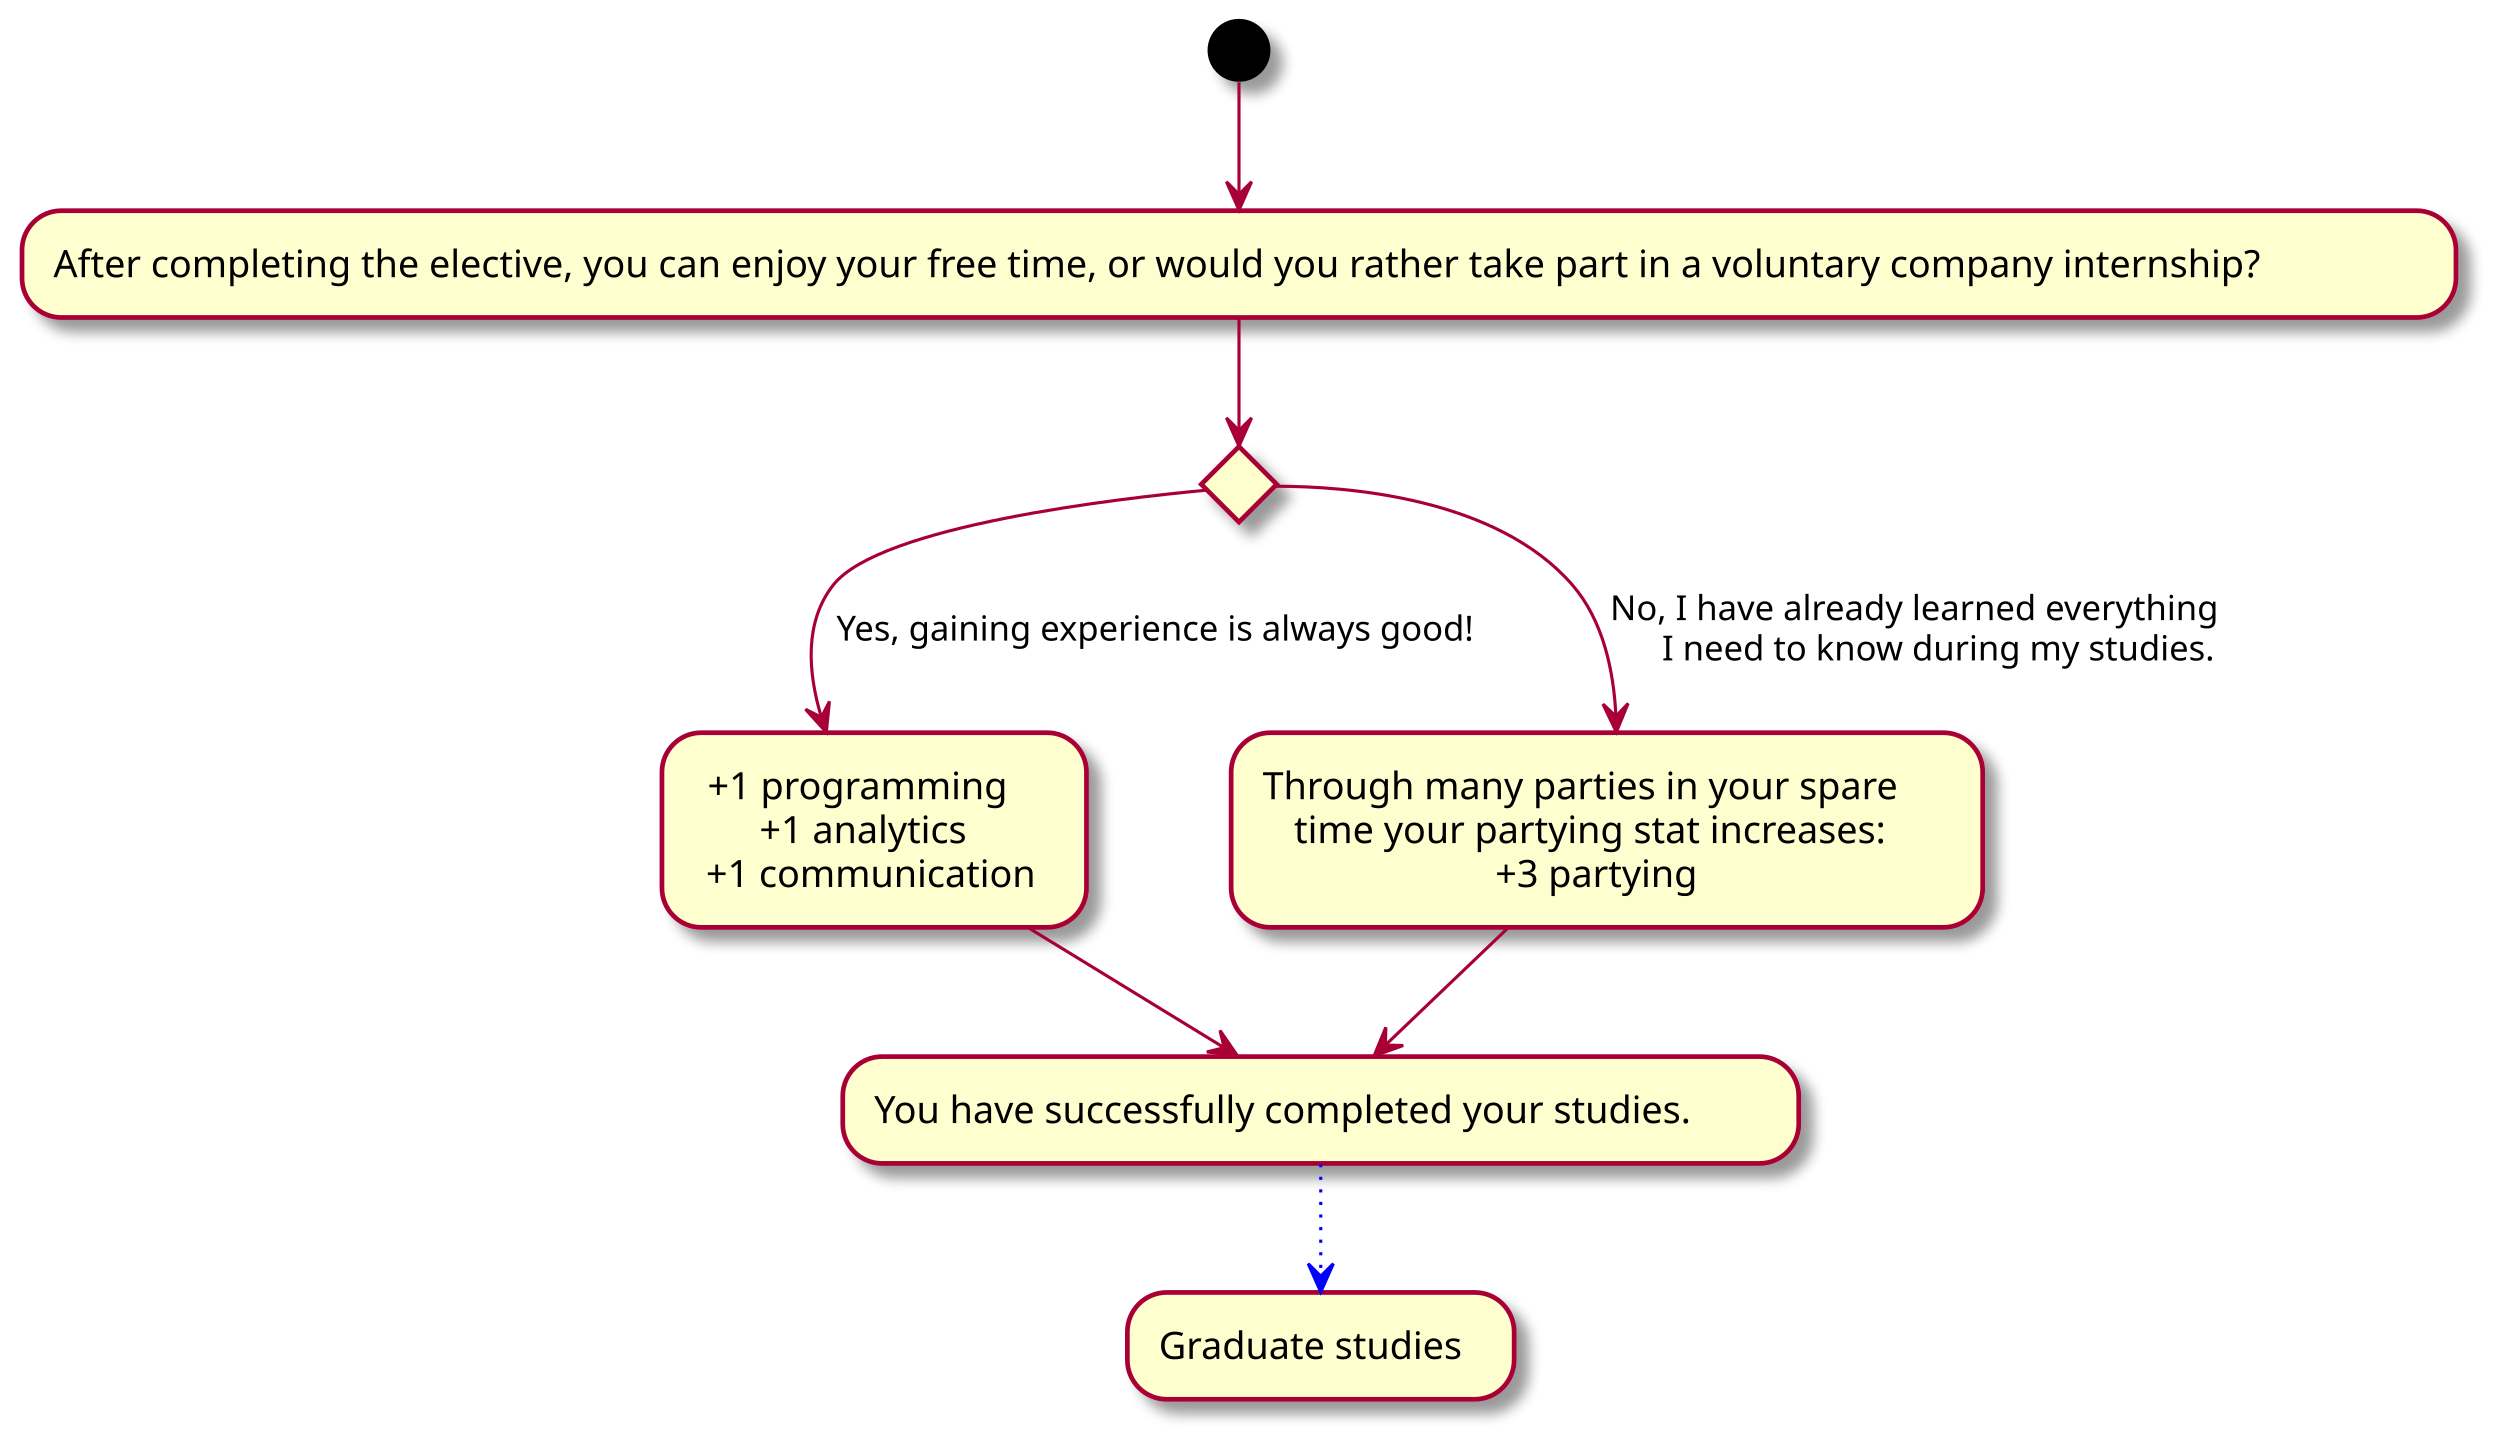
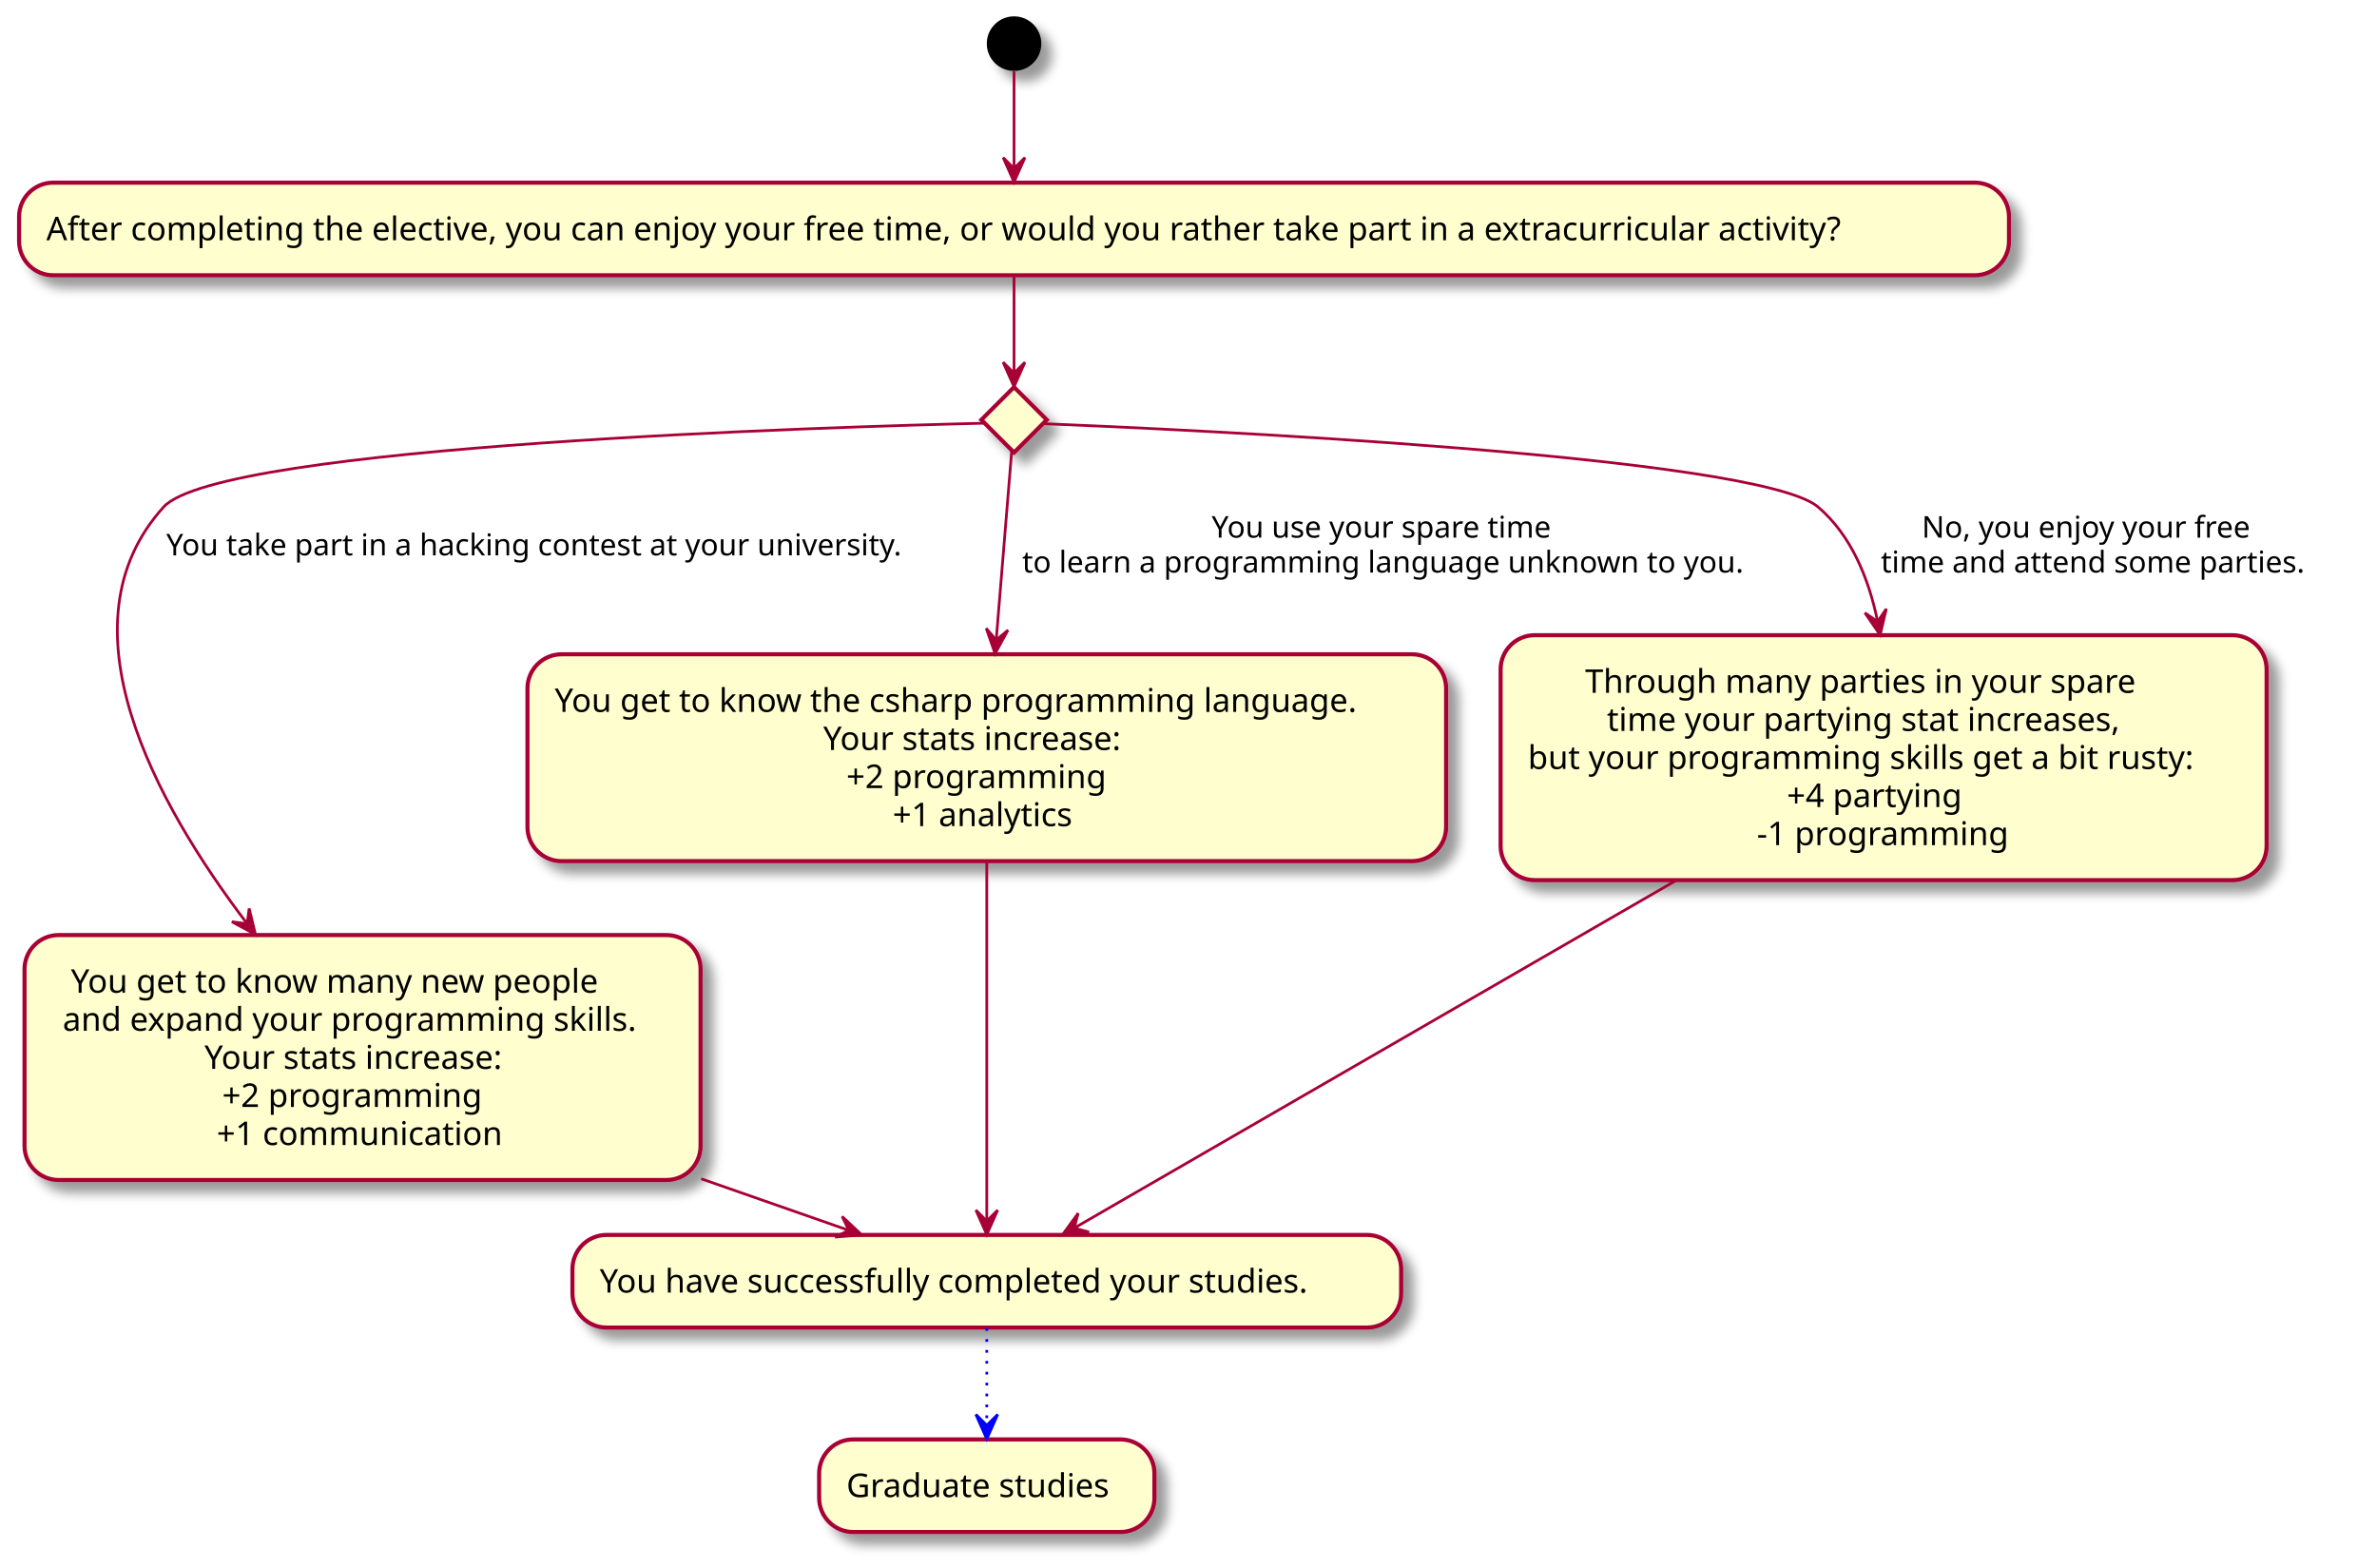
- <svg xmlns="http://www.w3.org/2000/svg" contentScriptType="application/ecmascript" contentStyleType="text/css" height="458px" preserveAspectRatio="none" style="width:795px;height:458px;" version="1.1" viewBox="0 0 795 458" width="795px" zoomAndPan="magnify">
+ <svg xmlns="http://www.w3.org/2000/svg" contentScriptType="application/ecmascript" contentStyleType="text/css" height="575px" preserveAspectRatio="none" style="width:872px;height:575px;" version="1.1" viewBox="0 0 872 575" width="872px" zoomAndPan="magnify">
  <defs>
-     <filter height="300%" id="f1iis3ie1cx30k" width="300%" x="-1" y="-1">
+     <filter height="300%" id="f40yjfpzdknob" width="300%" x="-1" y="-1">
      <feGaussianBlur result="blurOut" stdDeviation="2.0" />
      <feColorMatrix in="blurOut" result="blurOut2" type="matrix" values="0 0 0 0 0 0 0 0 0 0 0 0 0 0 0 0 0 0 .4 0" />
      <feOffset dx="4.0" dy="4.0" in="blurOut2" result="blurOut3" />
      <feBlend in="SourceGraphic" in2="blurOut3" mode="normal" />
    </filter>
  </defs>
  <g>
-     <ellipse cx="394" cy="16" fill="#000000" filter="url(#f1iis3ie1cx30k)" rx="10" ry="10" style="stroke: none; stroke-width: 1.0;" />
-     <rect fill="#FEFECE" filter="url(#f1iis3ie1cx30k)" height="33.969" rx="12.5" ry="12.5" style="stroke: #A80036; stroke-width: 1.5;" width="774" x="7" y="67" />
-     <text fill="#000000" font-family="sans-serif" font-size="12" lengthAdjust="spacingAndGlyphs" textLength="754" x="17" y="88.139">After completing the elective, you can enjoy your free time, or would you rather take part in a voluntary company internship?</text>
-     <polygon fill="#FEFECE" filter="url(#f1iis3ie1cx30k)" points="394,142,406,154,394,166,382,154,394,142" style="stroke: #A80036; stroke-width: 1.5;" />
-     <rect fill="#FEFECE" filter="url(#f1iis3ie1cx30k)" height="61.906" rx="12.5" ry="12.5" style="stroke: #A80036; stroke-width: 1.5;" width="135" x="210.5" y="233" />
-     <text fill="#000000" font-family="sans-serif" font-size="12" lengthAdjust="spacingAndGlyphs" textLength="102" x="225" y="254.139">+1 programming</text>
-     <text fill="#000000" font-family="sans-serif" font-size="12" lengthAdjust="spacingAndGlyphs" textLength="73" x="241.5" y="268.107">+1 analytics</text>
-     <text fill="#000000" font-family="sans-serif" font-size="12" lengthAdjust="spacingAndGlyphs" textLength="111" x="224.5" y="282.076">+1 communication</text>
-     <rect fill="#FEFECE" filter="url(#f1iis3ie1cx30k)" height="61.906" rx="12.5" ry="12.5" style="stroke: #A80036; stroke-width: 1.5;" width="239" x="391.5" y="233" />
-     <text fill="#000000" font-family="sans-serif" font-size="12" lengthAdjust="spacingAndGlyphs" textLength="215" x="401.5" y="254.139">Through many parties in your spare</text>
-     <text fill="#000000" font-family="sans-serif" font-size="12" lengthAdjust="spacingAndGlyphs" textLength="203" x="411.5" y="268.107">time your partying stat increases:</text>
-     <text fill="#000000" font-family="sans-serif" font-size="12" lengthAdjust="spacingAndGlyphs" textLength="71" x="475.5" y="282.076">+3 partying</text>
-     <rect fill="#FEFECE" filter="url(#f1iis3ie1cx30k)" height="33.969" rx="12.5" ry="12.5" style="stroke: #A80036; stroke-width: 1.5;" width="304" x="268" y="336" />
-     <text fill="#000000" font-family="sans-serif" font-size="12" lengthAdjust="spacingAndGlyphs" textLength="284" x="278" y="357.139">You have successfully completed your studies.</text>
-     <rect fill="#FEFECE" filter="url(#f1iis3ie1cx30k)" height="33.969" rx="12.5" ry="12.5" style="stroke: #A80036; stroke-width: 1.5;" width="123" x="358.5" y="411" />
-     <text fill="#000000" font-family="sans-serif" font-size="12" lengthAdjust="spacingAndGlyphs" textLength="103" x="368.5" y="432.139">Graduate studies</text>
-     <path d="M394,26.177 C394,35.269 394,49.527 394,61.485 " fill="none" id="start-to-After completing the elective, you can enjoy your free time, or would you rather take part in a voluntary company internship?" style="stroke: #A80036; stroke-width: 1.0;" />
-     <polygon fill="#A80036" points="394,66.791,398,57.791,394,61.791,390,57.791,394,66.791" style="stroke: #A80036; stroke-width: 1.0;" />
-     <path d="M394,101.115 C394,111.916 394,126.082 394,136.883 " fill="none" id="After completing the elective, you can enjoy your free time, or would you rather take part in a voluntary company internship?-to-#233898" style="stroke: #A80036; stroke-width: 1.0;" />
-     <polygon fill="#A80036" points="394,141.885,398,132.885,394,136.885,390,132.885,394,141.885" style="stroke: #A80036; stroke-width: 1.0;" />
-     <text fill="#000000" font-family="sans-serif" font-size="11" lengthAdjust="spacingAndGlyphs" textLength="0" x="393.025" y="131.46" />
-     <path d="M383.659,155.877 C355.721,158.48 279.828,167.186 265,186 C255.726,197.766 256.881,213.723 261.19,228.059 " fill="none" id="#233898-to-ja" style="stroke: #A80036; stroke-width: 1.0;" />
-     <polygon fill="#A80036" points="262.761,232.85,263.757,223.052,261.203,228.099,256.155,225.545,262.761,232.85" style="stroke: #A80036; stroke-width: 1.0;" />
-     <text fill="#000000" font-family="sans-serif" font-size="11" lengthAdjust="spacingAndGlyphs" textLength="232" x="266" y="203.71">Yes, gaining experience is always good!</text>
-     <path d="M405.696,154.627 C427.824,154.617 475.764,158.036 500,186 C509.767,197.27 513.154,213.146 513.849,227.557 " fill="none" id="#233898-to-nein" style="stroke: #A80036; stroke-width: 1.0;" />
-     <polygon fill="#A80036" points="513.989,232.789,517.743,223.684,513.853,227.791,509.746,223.901,513.989,232.789" style="stroke: #A80036; stroke-width: 1.0;" />
-     <text fill="#000000" font-family="sans-serif" font-size="11" lengthAdjust="spacingAndGlyphs" textLength="219" x="512" y="197.21">No, I have already learned everything</text>
-     <text fill="#000000" font-family="sans-serif" font-size="11" lengthAdjust="spacingAndGlyphs" textLength="194" x="528.5" y="210.015">I need to know during my studies.</text>
-     <path d="M327.266,295.184 C347.795,307.762 371.007,321.983 389.072,333.051 " fill="none" id="ja-to-a" style="stroke: #A80036; stroke-width: 1.0;" />
-     <polygon fill="#A80036" points="393.55,335.795,387.966,327.682,389.287,333.183,383.786,334.504,393.55,335.795" style="stroke: #A80036; stroke-width: 1.0;" />
-     <path d="M479.428,295.184 C466.607,307.442 452.152,321.261 440.709,332.201 " fill="none" id="nein-to-a" style="stroke: #A80036; stroke-width: 1.0;" />
-     <polygon fill="#A80036" points="436.951,335.795,446.22,332.466,440.565,332.34,440.692,326.684,436.951,335.795" style="stroke: #A80036; stroke-width: 1.0;" />
-     <path d="M420,370.201 C420,380.692 420,394.463 420,405.818 " fill="none" id="a-to-Graduate studies" style="stroke: #0000FF; stroke-width: 1.0; stroke-dasharray: 1.0,3.0;" />
-     <polygon fill="#0000FF" points="420,410.844,424,401.844,420,405.844,416,401.844,420,410.844" style="stroke: #0000FF; stroke-width: 1.0;" />
+     <ellipse cx="372" cy="16" fill="#000000" filter="url(#f40yjfpzdknob)" rx="10" ry="10" style="stroke: none; stroke-width: 1.0;" />
+     <rect fill="#FEFECE" filter="url(#f40yjfpzdknob)" height="33.969" rx="12.5" ry="12.5" style="stroke: #A80036; stroke-width: 1.5;" width="730" x="7" y="67" />
+     <text fill="#000000" font-family="sans-serif" font-size="12" lengthAdjust="spacingAndGlyphs" textLength="710" x="17" y="88.139">After completing the elective, you can enjoy your free time, or would you rather take part in a extracurricular activity?</text>
+     <polygon fill="#FEFECE" filter="url(#f40yjfpzdknob)" points="372,142,384,154,372,166,360,154,372,142" style="stroke: #A80036; stroke-width: 1.5;" />
+     <rect fill="#FEFECE" filter="url(#f40yjfpzdknob)" height="75.875" rx="12.5" ry="12.5" style="stroke: #A80036; stroke-width: 1.5;" width="337" x="193.5" y="240" />
+     <text fill="#000000" font-family="sans-serif" font-size="12" lengthAdjust="spacingAndGlyphs" textLength="313" x="203.5" y="261.139">You get to know the csharp programming language.</text>
+     <text fill="#000000" font-family="sans-serif" font-size="12" lengthAdjust="spacingAndGlyphs" textLength="120" x="302" y="275.107">Your stats increase:</text>
+     <text fill="#000000" font-family="sans-serif" font-size="12" lengthAdjust="spacingAndGlyphs" textLength="103" x="310.5" y="289.076">+2 programming</text>
+     <text fill="#000000" font-family="sans-serif" font-size="12" lengthAdjust="spacingAndGlyphs" textLength="73" x="327.5" y="303.045">+1 analytics</text>
+     <rect fill="#FEFECE" filter="url(#f40yjfpzdknob)" height="89.844" rx="12.5" ry="12.5" style="stroke: #A80036; stroke-width: 1.5;" width="281" x="550.5" y="233" />
+     <text fill="#000000" font-family="sans-serif" font-size="12" lengthAdjust="spacingAndGlyphs" textLength="215" x="581.5" y="254.139">Through many parties in your spare</text>
+     <text fill="#000000" font-family="sans-serif" font-size="12" lengthAdjust="spacingAndGlyphs" textLength="203" x="589.5" y="268.107">time your partying stat increases,</text>
+     <text fill="#000000" font-family="sans-serif" font-size="12" lengthAdjust="spacingAndGlyphs" textLength="261" x="560.5" y="282.076">but your programming skills get a bit rusty:</text>
+     <text fill="#000000" font-family="sans-serif" font-size="12" lengthAdjust="spacingAndGlyphs" textLength="71" x="655.5" y="296.045">+4 partying</text>
+     <text fill="#000000" font-family="sans-serif" font-size="12" lengthAdjust="spacingAndGlyphs" textLength="97" x="644.5" y="310.014">-1 programming</text>
+     <rect fill="#FEFECE" filter="url(#f40yjfpzdknob)" height="89.844" rx="12.5" ry="12.5" style="stroke: #A80036; stroke-width: 1.5;" width="248" x="9" y="343" />
+     <text fill="#000000" font-family="sans-serif" font-size="12" lengthAdjust="spacingAndGlyphs" textLength="210" x="26" y="364.139">You get to know many new people</text>
+     <text fill="#000000" font-family="sans-serif" font-size="12" lengthAdjust="spacingAndGlyphs" textLength="224" x="23" y="378.107">and expand your programming skills.</text>
+     <text fill="#000000" font-family="sans-serif" font-size="12" lengthAdjust="spacingAndGlyphs" textLength="120" x="75" y="392.076">Your stats increase:</text>
+     <text fill="#000000" font-family="sans-serif" font-size="12" lengthAdjust="spacingAndGlyphs" textLength="103" x="81.5" y="406.045">+2 programming</text>
+     <text fill="#000000" font-family="sans-serif" font-size="12" lengthAdjust="spacingAndGlyphs" textLength="111" x="79.5" y="420.014">+1 communication</text>
+     <rect fill="#FEFECE" filter="url(#f40yjfpzdknob)" height="33.969" rx="12.5" ry="12.5" style="stroke: #A80036; stroke-width: 1.5;" width="304" x="210" y="453" />
+     <text fill="#000000" font-family="sans-serif" font-size="12" lengthAdjust="spacingAndGlyphs" textLength="284" x="220" y="474.139">You have successfully completed your studies.</text>
+     <rect fill="#FEFECE" filter="url(#f40yjfpzdknob)" height="33.969" rx="12.5" ry="12.5" style="stroke: #A80036; stroke-width: 1.5;" width="123" x="300.5" y="528" />
+     <text fill="#000000" font-family="sans-serif" font-size="12" lengthAdjust="spacingAndGlyphs" textLength="103" x="310.5" y="549.139">Graduate studies</text>
+     <path d="M372,26.177 C372,35.269 372,49.527 372,61.485 " fill="none" id="start-to-After completing the elective, you can enjoy your free time, or would you rather take part in a extracurricular activity?" style="stroke: #A80036; stroke-width: 1.0;" />
+     <polygon fill="#A80036" points="372,66.791,376,57.791,372,61.791,368,57.791,372,66.791" style="stroke: #A80036; stroke-width: 1.0;" />
+     <path d="M372,101.115 C372,111.916 372,126.082 372,136.883 " fill="none" id="After completing the elective, you can enjoy your free time, or would you rather take part in a extracurricular activity?-to-#547481" style="stroke: #A80036; stroke-width: 1.0;" />
+     <polygon fill="#A80036" points="372,141.885,376,132.885,372,136.885,368,132.885,372,141.885" style="stroke: #A80036; stroke-width: 1.0;" />
+     <text fill="#000000" font-family="sans-serif" font-size="11" lengthAdjust="spacingAndGlyphs" textLength="0" x="371.025" y="131.46" />
+     <path d="M371.147,165.402 C369.9,180.626 367.504,209.855 365.477,234.581 " fill="none" id="#547481-to-newL" style="stroke: #A80036; stroke-width: 1.0;" />
+     <polygon fill="#A80036" points="365.051,239.782,369.773,231.139,365.46,234.799,361.8,230.485,365.051,239.782" style="stroke: #A80036; stroke-width: 1.0;" />
+     <text fill="#000000" font-family="sans-serif" font-size="11" lengthAdjust="spacingAndGlyphs" textLength="141" x="444.5" y="197.21">You use your spare time</text>
+     <text fill="#000000" font-family="sans-serif" font-size="11" lengthAdjust="spacingAndGlyphs" textLength="288" x="375" y="210.015">to learn a programming language unknown to you.</text>
+     <path d="M382.626,155.411 C432.854,157.444 644.961,167.102 667,186 C679.147,196.415 685.512,212.179 688.742,227.674 " fill="none" id="#547481-to-no" style="stroke: #A80036; stroke-width: 1.0;" />
+     <polygon fill="#A80036" points="689.721,232.911,691.997,223.329,688.801,227.996,684.133,224.801,689.721,232.911" style="stroke: #A80036; stroke-width: 1.0;" />
+     <text fill="#000000" font-family="sans-serif" font-size="11" lengthAdjust="spacingAndGlyphs" textLength="136" x="705" y="197.21">No, you enjoy your free</text>
+     <text fill="#000000" font-family="sans-serif" font-size="11" lengthAdjust="spacingAndGlyphs" textLength="174" x="690" y="210.015">time and attend some parties.</text>
+     <path d="M361.001,155.238 C307.998,156.497 80.644,163.203 60,186 C21.053,229.008 56.865,294.415 90.673,338.844 " fill="none" id="#547481-to-contest" style="stroke: #A80036; stroke-width: 1.0;" />
+     <polygon fill="#A80036" points="93.727,342.808,91.403,333.237,90.675,338.847,85.066,338.119,93.727,342.808" style="stroke: #A80036; stroke-width: 1.0;" />
+     <text fill="#000000" font-family="sans-serif" font-size="11" lengthAdjust="spacingAndGlyphs" textLength="301" x="61" y="203.71">You take part in a hacking contest at your university.</text>
+     <path d="M362,316.085 C362,355.287 362,415.766 362,447.646 " fill="none" id="newL-to-a" style="stroke: #A80036; stroke-width: 1.0;" />
+     <polygon fill="#A80036" points="362,452.883,366,443.883,362,447.883,358,443.883,362,452.883" style="stroke: #A80036; stroke-width: 1.0;" />
+     <path d="M614.694,323.067 C544.858,363.398 444.914,421.116 394.188,450.411 " fill="none" id="no-to-a" style="stroke: #A80036; stroke-width: 1.0;" />
+     <polygon fill="#A80036" points="389.731,452.985,399.525,451.949,394.061,450.485,395.525,445.021,389.731,452.985" style="stroke: #A80036; stroke-width: 1.0;" />
+     <path d="M257.218,432.395 C276.275,439.052 294.971,445.584 311.173,451.244 " fill="none" id="contest-to-a" style="stroke: #A80036; stroke-width: 1.0;" />
+     <polygon fill="#A80036" points="316.119,452.972,308.942,446.227,311.399,451.322,306.303,453.779,316.119,452.972" style="stroke: #A80036; stroke-width: 1.0;" />
+     <path d="M362,487.201 C362,497.692 362,511.463 362,522.818 " fill="none" id="a-to-Graduate studies" style="stroke: #0000FF; stroke-width: 1.0; stroke-dasharray: 1.0,3.0;" />
+     <polygon fill="#0000FF" points="362,527.844,366,518.844,362,522.844,358,518.844,362,527.844" style="stroke: #0000FF; stroke-width: 1.0;" />
  </g>
</svg>
